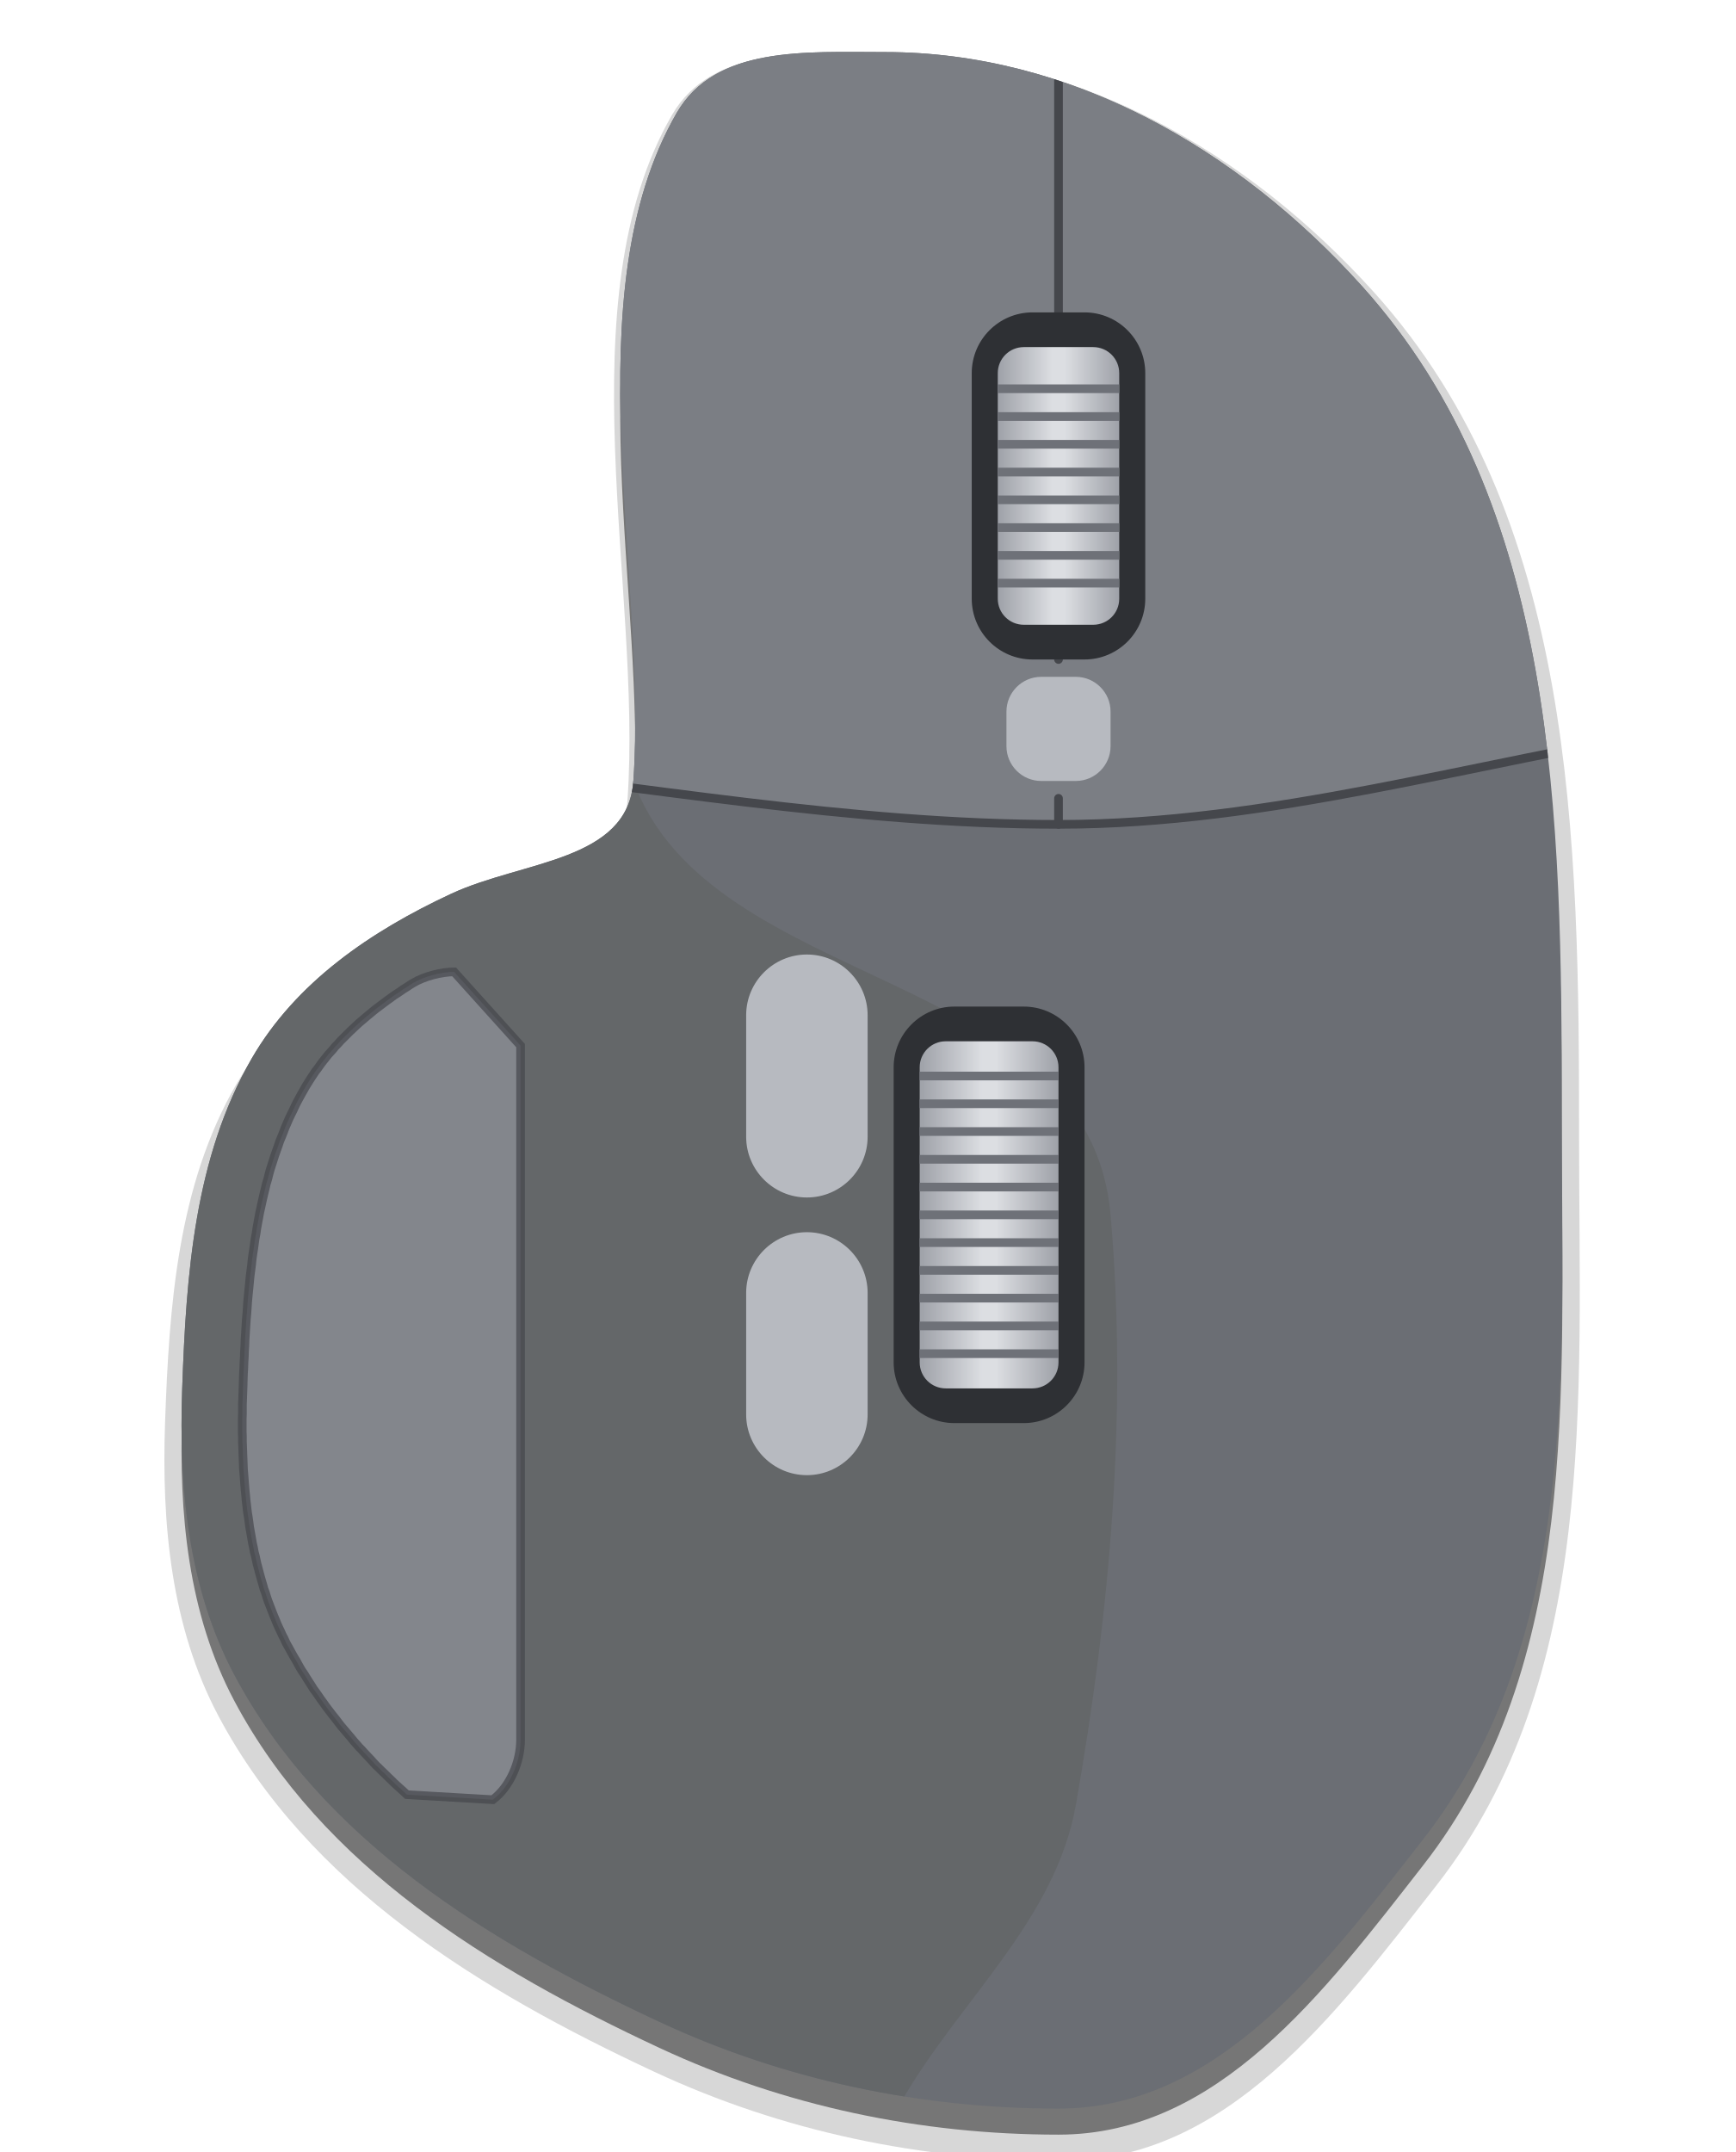
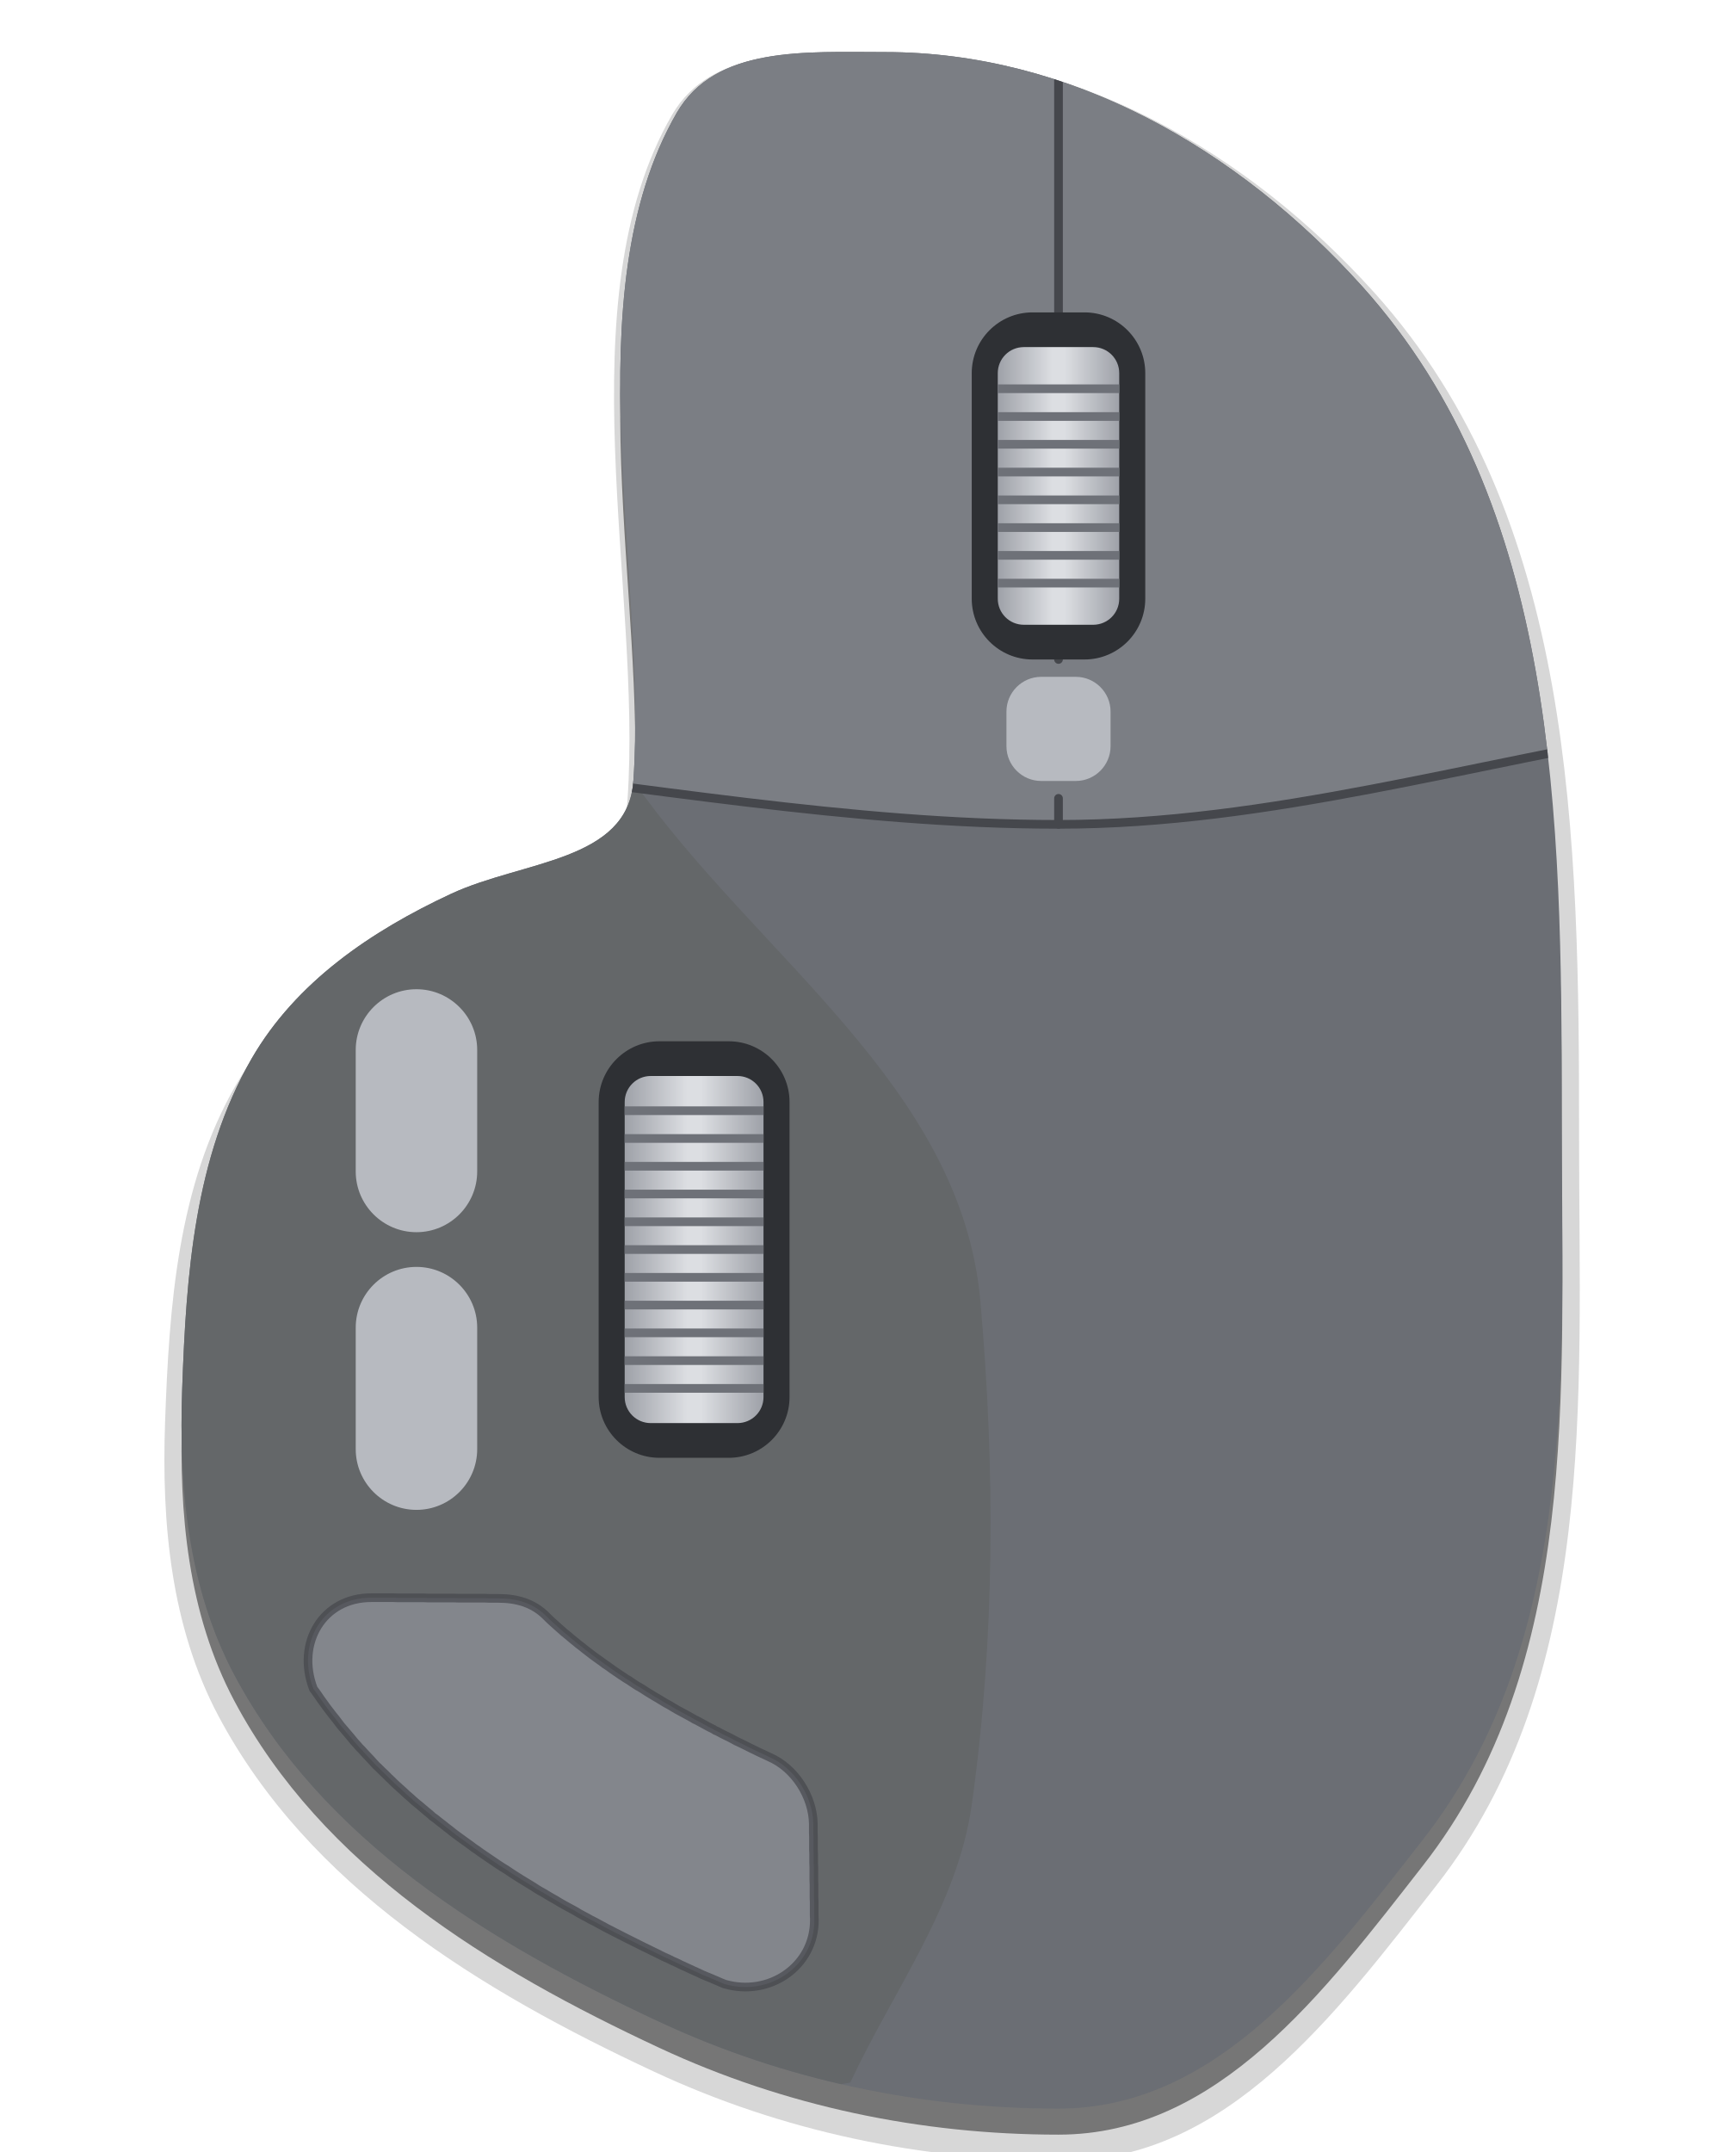
<svg xmlns="http://www.w3.org/2000/svg" width="100" height="124" viewBox="0 0 100 124">
  <defs>
    <clipPath id="body">
      <path d="M39 6.5C41.24 2.63 46.42 3 51 3C61.66 3 71.35 8.56 78.5 16.5C89.81 29.07 90 47.07 90 64C90 78.71 91.07 94.39 82 106C76.29 113.31 70.19 121.5 61 121.5C53.06 121.5 45.2 119.86 38 116.5C28.18 111.92 18.59 106.07 13.5 96.5C10.83 91.47 10.3 85.68 10.5 80C10.73 73.43 11.21 66.7 14.5 61C17.05 56.59 21.38 53.65 26 51.5C30.13 49.58 36.18 49.65 36.5 45C37.33 33.11 32.96 16.97 39 6.5Z" />
    </clipPath>
    <linearGradient id="roller" x1="0" y1="0" x2="1" y2="0">
      <stop offset="0" stop-color="#9EA1A8" />
      <stop offset="0.45" stop-color="#DCDEE2" />
      <stop offset="0.55" stop-color="#DCDEE2" />
      <stop offset="1" stop-color="#9EA1A8" />
    </linearGradient>
  </defs>
  <path d="M39 6.5C41.24 2.63 46.42 3 51 3C61.66 3 71.35 8.56 78.5 16.5C89.81 29.07 90 47.07 90 64C90 78.71 91.07 94.39 82 106C76.29 113.31 70.19 121.5 61 121.5C53.06 121.5 45.2 119.86 38 116.5C28.18 111.92 18.59 106.07 13.5 96.5C10.83 91.47 10.3 85.68 10.5 80C10.73 73.43 11.21 66.7 14.5 61C17.05 56.59 21.38 53.65 26 51.5C30.13 49.58 36.18 49.65 36.5 45C37.33 33.11 32.96 16.97 39 6.5Z" transform="translate(0 1.5)" fill="#000000" fill-opacity="0.45" />
  <path d="M39 6.5C41.24 2.63 46.42 3 51 3C61.66 3 71.35 8.56 78.5 16.5C89.81 29.07 90 47.07 90 64C90 78.71 91.07 94.39 82 106C76.29 113.31 70.19 121.5 61 121.5C53.06 121.5 45.2 119.86 38 116.5C28.18 111.92 18.59 106.07 13.5 96.5C10.83 91.47 10.3 85.68 10.5 80C10.73 73.43 11.21 66.7 14.5 61C17.05 56.59 21.38 53.65 26 51.5C30.13 49.58 36.18 49.65 36.5 45C37.33 33.11 32.96 16.97 39 6.5Z" transform="translate(50 63) scale(1.025) translate(-50 -61.5)" fill="#000000" fill-opacity="0.158" />
  <path d="M39 6.5C41.24 2.63 46.42 3 51 3C61.66 3 71.35 8.56 78.5 16.5C89.81 29.07 90 47.07 90 64C90 78.71 91.07 94.39 82 106C76.29 113.31 70.19 121.5 61 121.5C53.06 121.5 45.2 119.86 38 116.5C28.18 111.92 18.59 106.07 13.5 96.5C10.83 91.47 10.3 85.68 10.5 80C10.73 73.43 11.21 66.7 14.5 61C17.05 56.59 21.38 53.65 26 51.5C30.13 49.58 36.18 49.65 36.5 45C37.33 33.11 32.96 16.97 39 6.5Z" fill="#6B6E74" />
  <g clip-path="url(#body)">
-     <path d="M36.5 45C40.96 57.25 62.75 55.7 64 70C64.99 81.36 63.98 92.77 62 104C60.84 110.61 55.33 115.24 52 121L-10 130L-10 30Z" fill="#646769" />
+     <path d="M36.5 45C43.56 55.08 55.41 62.55 56.5 75C57.35 84.66 57.35 94.39 56 104C55.18 109.83 51.48 114.69 49 120L-10 130L-10 30Z" fill="#646769" />
    <path d="M-10 -10L110 -10L110 42L97 42C84.98 43.9 73.18 47.5 61 47.5C48.93 47.5 37 45.26 25 44L-10 44Z" fill="#7B7E84" />
    <path d="M25 44C37 45.26 48.93 47.5 61 47.5C73.18 47.5 84.98 43.9 97 42" fill="none" stroke-linecap="round" stroke-linejoin="round" stroke="#45474C" stroke-width="0.5" />
    <path d="M61 0V18M61 38V38M61 46V47.5" fill="none" stroke-linecap="round" stroke-linejoin="round" stroke="#45474C" stroke-width="0.5" />
  </g>
  <path d="M56 21.5C56 19.57 57.57 18 59.5 18L62.5 18C64.43 18 66 19.57 66 21.5L66 34.5C66 36.43 64.43 38 62.5 38L59.5 38C57.57 38 56 36.43 56 34.5Z" fill="#2E3034" />
  <path id="part-middle" d="M57.5 21.5C57.5 20.67 58.17 20 59 20L63 20C63.83 20 64.5 20.67 64.5 21.5L64.5 34.5C64.5 35.33 63.83 36 63 36L59 36C58.17 36 57.5 35.33 57.5 34.5Z" fill="url(#roller)" />
  <path d="M57.5 22.4H64.5M57.5 24H64.5M57.5 25.6H64.5M57.5 27.2H64.5M57.5 28.8H64.5M57.5 30.4H64.5M57.5 32H64.5M57.5 33.6H64.5" fill="none" stroke="#6E7178" stroke-width="0.5" />
  <path id="part-top" d="M58 41C58 39.9 58.9 39 60 39L62 39C63.1 39 64 39.9 64 41L64 43C64 44.1 63.1 45 62 45L60 45C58.9 45 58 44.1 58 43Z" fill="#B7BAC0" />
-   <path d="M51.5 61.5C51.5 59.57 53.07 58 55 58L59 58C60.93 58 62.5 59.57 62.5 61.5L62.5 78.5C62.5 80.43 60.93 82 59 82L55 82C53.07 82 51.5 80.43 51.5 78.5Z" fill="#2E3034" />
-   <path id="part-thumbWheel" d="M53 61.5C53 60.67 53.67 60 54.5 60L59.5 60C60.33 60 61 60.67 61 61.5L61 78.5C61 79.33 60.33 80 59.5 80L54.5 80C53.67 80 53 79.33 53 78.5Z" fill="url(#roller)" />
-   <path d="M53 62H61M53 63.6H61M53 65.2H61M53 66.8H61M53 68.4H61M53 70H61M53 71.6H61M53 73.2H61M53 74.8H61M53 76.4H61M53 78H61" fill="none" stroke="#6E7178" stroke-width="0.5" />
-   <path id="part-thumbRest" d="M30 60.25L30 60.5L30 60.75L30 61L30 61.25L30 61.5L30 61.75L30 62L30 62.25L30 62.5L30 62.75L30 63L30 63.25L30 63.5L30 63.75L30 64L30 64.25L30 64.5L30 64.75L30 65L30 65.25L30 65.5L30 65.75L30 66L30 66.25L30 66.5L30 66.75L30 67L30 67.25L30 67.5L30 67.75L30 68L30 68.25L30 68.5L30 68.75L30 69L30 69.25L30 69.5L30 69.75L30 70L30 70.25L30 70.5L30 70.75L30 71L30 71.25L30 71.5L30 71.75L30 72L30 72.25L30 72.5L30 72.75L30 73L30 73.25L30 73.5L30 73.75L30 74L30 74.25L30 74.5L30 74.75L30 75L30 75.25L30 75.5L30 75.75L30 76L30 76.25L30 76.5L30 76.75L30 77L30 77.25L30 77.5L30 77.75L30 78L30 78.25L30 78.5L30 78.75L30 79L30 79.25L30 79.5L30 79.75L30 80L30 80.25L30 80.5L30 80.75L30 81L30 81.25L30 81.5L30 81.75L30 82L30 82.25L30 82.5L30 82.75L30 83L30 83.25L30 83.5L30 83.75L30 84L30 84.25L30 84.5L30 84.75L30 85L30 85.25L30 85.5L30 85.75L30 86L30 86.25L30 86.5L30 86.75L30 87L30 87.25L30 87.5L30 87.75L30 88L30 88.25L30 88.5L30 88.75L30 89L30 89.25L30 89.5L30 89.75L30 90L30 90.25L30 90.5L30 90.75L30 91L30 91.25L30 91.5L30 91.75L30 92L30 92.25L30 92.5L30 92.75L30 93L30 93.25L30 93.5L30 93.75L30 94L30 94.25L30 94.5L30 94.75L30 95L30 95.25L30 95.5L30 95.75L30 96L30 96.25L30 96.5L30 96.75L30 97L30 97.25L30 97.5L30 97.75L30 98L30 98.25L30 98.5L30 98.75L30 99L30 99.25L30 99.5L30 99.75L30 100L30 100.25C30 101.51 29.4 102.95 28.4 103.7L23.45 103.41L23.26 103.23L23.06 103.05L22.86 102.87L22.72 102.74L22.58 102.6L22.39 102.42L22.2 102.23L22.01 102.05L21.82 101.86L21.68 101.73L21.55 101.59L21.37 101.39L21.19 101.2L21.01 101.01L20.83 100.81L20.7 100.68L20.58 100.54L20.4 100.34L20.23 100.13L20.06 99.93L19.89 99.73L19.77 99.59L19.65 99.45L19.49 99.24L19.33 99.03L19.16 98.82L19 98.61L18.89 98.47L18.78 98.32L18.63 98.11L18.47 97.89L18.32 97.67L18.17 97.46L18.06 97.31L17.97 97.16L17.82 96.93L17.68 96.71L17.54 96.48L17.39 96.26L17.3 96.11L17.21 95.95L17.08 95.71L16.94 95.48L16.81 95.25L16.68 95.01L16.59 94.85L16.49 94.67L16.37 94.41L16.27 94.22L16.18 94.02L16.06 93.77L15.97 93.57L15.89 93.37L15.78 93.11L15.7 92.91L15.62 92.7L15.52 92.44L15.44 92.23L15.37 92.02L15.29 91.76L15.21 91.55L15.15 91.33L15.07 91.06L15.01 90.85L14.95 90.63L14.88 90.36L14.82 90.14L14.77 89.92L14.71 89.64L14.65 89.42L14.61 89.19L14.55 88.92L14.51 88.69L14.47 88.46L14.42 88.18L14.38 87.95L14.35 87.71L14.31 87.43L14.27 87.19L14.24 86.96L14.21 86.68L14.18 86.44L14.16 86.19L14.13 85.91L14.11 85.67L14.09 85.42L14.07 85.14L14.05 84.89L14.03 84.64L14.02 84.36L14.01 84.11L14 83.86L13.99 83.58L13.98 83.32L13.97 83.07L13.97 82.78L13.96 82.53L13.96 82.27L13.96 81.99L13.96 81.73L13.97 81.47L13.97 81.19L13.97 80.93L13.98 80.67L13.99 80.38L14 80.12L14.01 79.8L14.02 79.47L14.03 79.15L14.05 78.83L14.06 78.5L14.08 78.19L14.09 77.87L14.11 77.54L14.12 77.23L14.14 76.92L14.16 76.59L14.18 76.28L14.2 75.97L14.23 75.64L14.25 75.34L14.27 75.03L14.3 74.7L14.33 74.4L14.36 74.1L14.39 73.77L14.42 73.48L14.46 73.18L14.5 72.86L14.53 72.56L14.57 72.27L14.62 71.95L14.66 71.66L14.7 71.38L14.76 71.06L14.8 70.78L14.85 70.5L14.91 70.18L14.96 69.9L15.02 69.63L15.09 69.31L15.15 69.04L15.21 68.78L15.29 68.46L15.35 68.2L15.43 67.94L15.51 67.62L15.58 67.37L15.66 67.12L15.76 66.81L15.84 66.56L15.93 66.31L16.04 66L16.12 65.76L16.22 65.52L16.34 65.22L16.43 64.98L16.53 64.75L16.66 64.45L16.77 64.22L16.88 64L17.02 63.7L17.13 63.48L17.25 63.26L17.41 62.97L17.54 62.74L17.62 62.6L17.75 62.39L17.85 62.23L17.94 62.09L18.08 61.88L18.18 61.73L18.29 61.59L18.44 61.38L18.54 61.24L18.65 61.1L18.81 60.9L18.92 60.76L19.04 60.63L19.21 60.44L19.32 60.3L19.45 60.17L19.62 59.98L19.75 59.85L19.88 59.72L20.06 59.54L20.19 59.41L20.33 59.28L20.51 59.11L20.65 58.98L20.8 58.85L20.99 58.69L21.14 58.56L21.29 58.44L21.48 58.28L21.64 58.15L21.8 58.03L22 57.88L22.16 57.76L22.32 57.64L22.53 57.49L22.69 57.37L22.86 57.26L23.07 57.12L23.24 57L23.42 56.89L23.63 56.75L23.81 56.64C24.44 56.26 25.44 56 26.17 56Z" fill="#83868C" stroke="#45474C" stroke-width="0.5" stroke-opacity="0.7" />
-   <path id="part-forward" d="M43 58.5C43 56.57 44.57 55 46.5 55L46.5 55C48.43 55 50 56.57 50 58.5L50 65.5C50 67.43 48.43 69 46.5 69L46.5 69C44.57 69 43 67.43 43 65.5Z" fill="#B7BAC0" />
-   <path id="part-back" d="M43 74.5C43 72.57 44.57 71 46.5 71L46.5 71C48.43 71 50 72.57 50 74.5L50 81.5C50 83.43 48.43 85 46.5 85L46.5 85C44.57 85 43 83.43 43 81.5Z" fill="#B7BAC0" />
+   <path d="M34.5 63.5C34.5 61.57 36.07 60 38 60L42 60C43.93 60 45.5 61.57 45.5 63.5L45.5 80.5C45.5 82.43 43.93 84 42 84L38 84C36.07 84 34.5 82.43 34.5 80.5Z" fill="#2E3034" />
+   <path id="part-thumbWheel" d="M36 63.5C36 62.67 36.67 62 37.5 62L42.5 62C43.33 62 44 62.67 44 63.5L44 80.5C44 81.33 43.33 82 42.5 82L37.5 82C36.67 82 36 81.33 36 80.5Z" fill="url(#roller)" />
+   <path d="M36 64H44M36 65.6H44M36 67.2H44M36 68.8H44M36 70.4H44M36 72H44M36 73.6H44M36 75.2H44M36 76.8H44M36 78.4H44M36 80H44" fill="none" stroke="#6E7178" stroke-width="0.5" />
+   <path id="part-thumbRest" d="M41.75 114.32L41.51 114.22L41.28 114.12L41 114L40.73 113.89L40.49 113.79L40.26 113.68L39.99 113.56L39.71 113.43L39.47 113.32L39.25 113.22L39.01 113.1L38.76 112.99L38.52 112.87L38.27 112.76L38.05 112.65L37.83 112.54L37.58 112.42L37.34 112.3L37.09 112.18L36.85 112.06L36.63 111.95L36.41 111.84L36.17 111.72L35.93 111.6L35.68 111.47L35.44 111.35L35.23 111.24L35.01 111.13L34.77 111L34.53 110.87L34.29 110.74L34.05 110.62L33.84 110.5L33.63 110.39L33.39 110.26L33.16 110.12L32.92 109.99L32.68 109.86L32.48 109.75L32.27 109.63L32.04 109.49L31.81 109.36L31.57 109.22L31.34 109.08L31.14 108.97L30.94 108.85L30.71 108.7L30.48 108.56L30.25 108.42L30.02 108.28L29.83 108.16L29.64 108.04L29.41 107.89L29.19 107.74L28.96 107.6L28.73 107.45L28.55 107.33L28.36 107.2L28.14 107.05L27.92 106.9L27.7 106.75L27.48 106.59L27.3 106.47L27.13 106.34L26.91 106.18L26.7 106.03L26.48 105.87L26.26 105.71L26.09 105.58L25.93 105.45L25.72 105.29L25.51 105.12L25.3 104.96L25.09 104.79L24.92 104.67L24.77 104.53L24.56 104.36L24.36 104.19L24.16 104.02L23.95 103.85L23.8 103.72L23.65 103.58L23.45 103.41L23.26 103.23L23.06 103.05L22.86 102.87L22.72 102.74L22.58 102.6L22.39 102.42L22.2 102.23L22.01 102.05L21.82 101.86L21.68 101.73L21.55 101.59L21.37 101.39L21.19 101.2L21.01 101.01L20.83 100.81L20.7 100.68L20.58 100.54L20.4 100.34L20.23 100.13L20.06 99.93L19.89 99.73L19.77 99.59L19.65 99.45L19.49 99.24L19.33 99.03L19.16 98.82L19 98.61L18.89 98.47L18.78 98.32L18.63 98.11L18.47 97.89L18.32 97.67L18.17 97.46L18.06 97.31C17.05 94.68 18.6 92.04 21.42 92.06L21.42 92.06L21.67 92.06L21.92 92.06L22.17 92.06L22.43 92.06L22.68 92.06L22.93 92.07L23.18 92.07L23.43 92.07L23.68 92.07L23.94 92.07L24.19 92.07L24.44 92.07L24.69 92.08L24.94 92.08L25.2 92.08L25.45 92.08L25.7 92.08L25.95 92.08L26.2 92.08L26.45 92.09L26.71 92.09L26.96 92.09L27.21 92.09L27.46 92.09L27.71 92.09L27.97 92.09L28.22 92.1L28.47 92.1L28.72 92.1C29.79 92.1 30.74 92.37 31.49 93.13L31.49 93.13C31.54 93.19 31.73 93.36 31.79 93.42L31.79 93.42L31.98 93.59L32.18 93.77C32.24 93.82 32.47 94.02 32.52 94.07L32.52 94.07L32.73 94.24L32.93 94.41C32.99 94.46 33.26 94.68 33.32 94.73L33.32 94.73L33.53 94.89L33.74 95.06C33.8 95.11 34.11 95.34 34.17 95.39L34.17 95.39L34.39 95.55L34.6 95.7L34.82 95.86L34.84 95.88L34.86 95.89L35.08 96.04L35.3 96.2L35.52 96.35L35.74 96.5L35.78 96.53L35.82 96.55L36.04 96.7L36.27 96.84L36.49 96.99L36.72 97.14L36.77 97.17L36.83 97.2L37.06 97.34L37.29 97.49L37.52 97.63L37.75 97.77L37.82 97.81L37.89 97.85L38.12 97.99L38.35 98.13L38.59 98.26L38.82 98.4L38.91 98.45L38.99 98.5L39.23 98.63L39.47 98.76L39.71 98.89L39.94 99.02L40.04 99.08L40.15 99.13L40.39 99.26L40.63 99.39L40.87 99.52L41.11 99.64L41.22 99.71L41.34 99.76L41.58 99.89L41.82 100.01L42.07 100.13L42.31 100.26L42.44 100.33L42.57 100.39L42.82 100.51L43.06 100.63L43.3 100.75L43.55 100.87L43.69 100.94L43.84 101.01L44.08 101.12L44.33 101.24C45.79 101.86 46.85 103.51 46.87 105.1L46.87 105.1L46.87 105.35L46.87 105.6L46.88 105.85L46.88 106.1L46.88 106.35L46.88 106.6L46.89 106.85L46.89 107.1L46.89 107.35L46.9 107.6L46.9 107.85L46.9 108.1L46.9 108.35L46.91 108.6L46.91 108.85L46.91 109.1L46.91 109.35L46.92 109.6L46.92 109.85L46.92 110.1L46.92 110.35L46.93 110.6C46.96 113.29 44.33 115.08 41.75 114.32Z" fill="#83868C" stroke="#45474C" stroke-width="0.5" stroke-opacity="0.7" />
+   <path id="part-forward" d="M20.5 60.5C20.5 58.57 22.07 57 24 57L24 57C25.93 57 27.5 58.57 27.5 60.5L27.5 67.5C27.5 69.43 25.93 71 24 71L24 71C22.07 71 20.5 69.43 20.5 67.5Z" fill="#B7BAC0" />
+   <path id="part-back" d="M20.5 76.5C20.5 74.57 22.07 73 24 73L24 73C25.93 73 27.5 74.57 27.5 76.5L27.5 83.5C27.5 85.43 25.93 87 24 87L24 87C22.07 87 20.5 85.43 20.5 83.5Z" fill="#B7BAC0" />
</svg>
